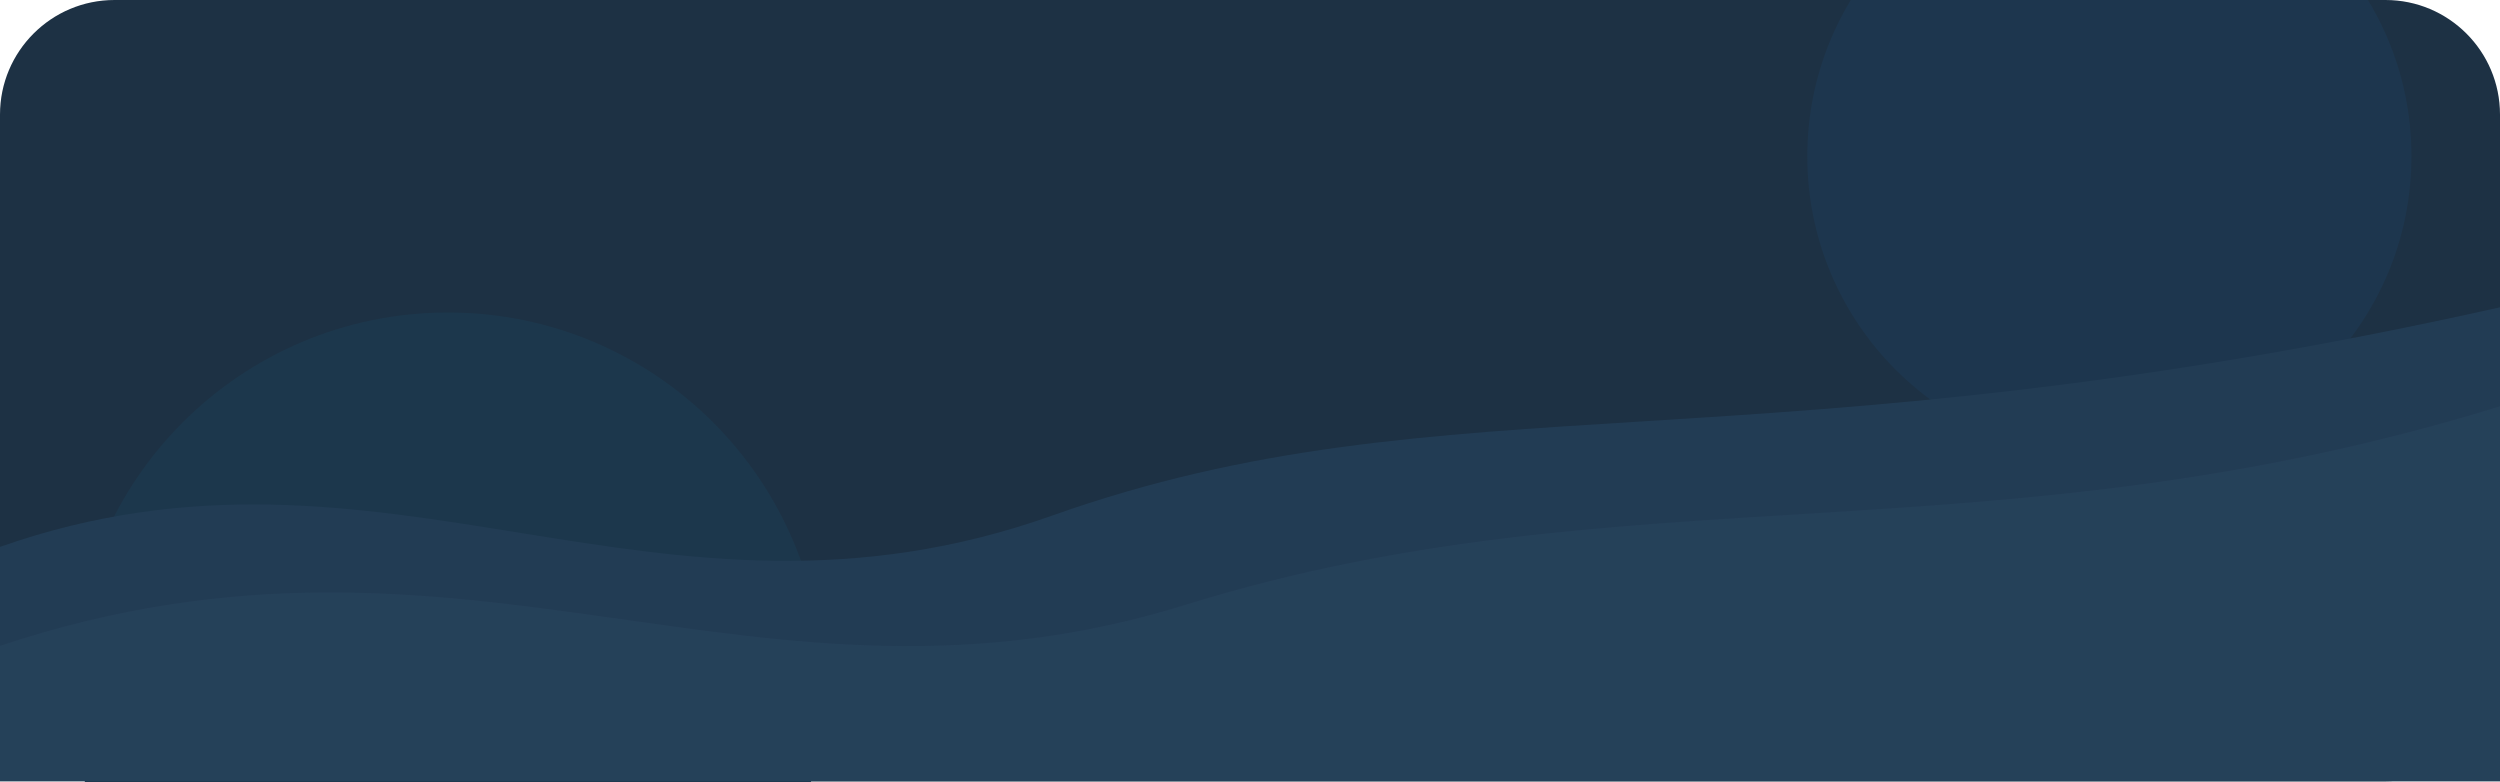
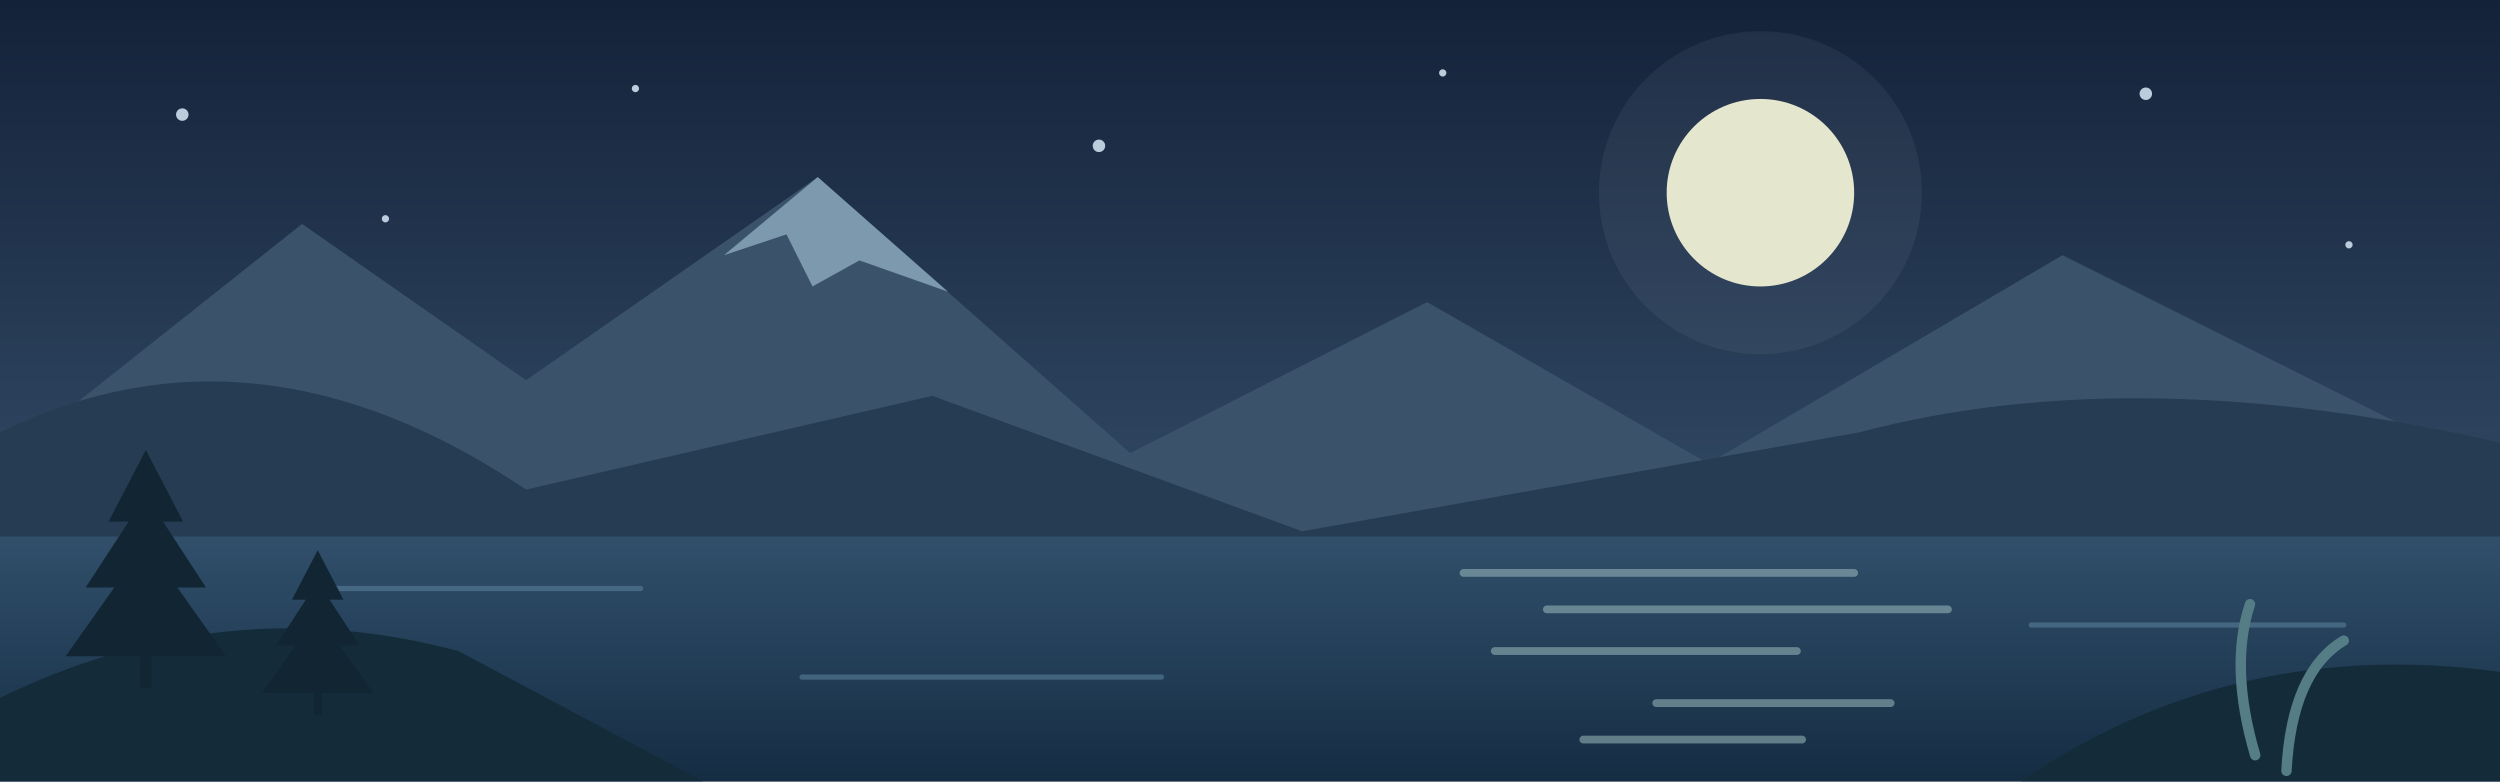
- <svg xmlns="http://www.w3.org/2000/svg" viewBox="0 0 480 150" role="img" aria-label="Ambient focus artwork">
-   <rect width="480" height="150" rx="22" fill="#1D3144" />
-   <circle cx="405" cy="30" r="58" fill="#1D364E" />
-   <circle cx="86" cy="132" r="72" fill="#1C374C" />
-   <path d="M0 105C74 79 126 126 202 99s135-8 278-40v91H0z" fill="#223C54" />
-   <path d="M0 124c90-30 145 18 228-8 84-26 155-8 252-38v72H0z" fill="#27425B" opacity=".72" />
+ <svg xmlns="http://www.w3.org/2000/svg" viewBox="0 0 480 150" role="img" aria-label="Moonlight over a quiet mountain lake">
+   <defs>
+     <linearGradient id="sky" x2="0" y2="1">
+       <stop stop-color="#142239" />
+       <stop offset="1" stop-color="#405D7A" />
+     </linearGradient>
+     <linearGradient id="water" x2="0" y2="1">
+       <stop stop-color="#314F6B" />
+       <stop offset="1" stop-color="#152D43" />
+     </linearGradient>
+   </defs>
+   <rect x="0" y="0" width="480" height="150" rx="0" fill="url(#sky)" />
+   <g fill="#BBCCDD">
+     <circle cx="35" cy="22" r="1.2" fill="#BBCCDD" />
+     <circle cx="74" cy="42" r="0.7" fill="#BBCCDD" />
+     <circle cx="122" cy="17" r="0.7" fill="#BBCCDD" />
+     <circle cx="211" cy="28" r="1.2" fill="#BBCCDD" />
+     <circle cx="277" cy="14" r="0.7" fill="#BBCCDD" />
+     <circle cx="324" cy="40" r="0.7" fill="#BBCCDD" />
+     <circle cx="412" cy="18" r="1.2" fill="#BBCCDD" />
+     <circle cx="451" cy="47" r="0.7" fill="#BBCCDD" />
+   </g>
+   <circle cx="338" cy="37" r="31" fill="#C3D9DC" opacity=".07" />
+   <circle cx="338" cy="37" r="18" fill="#E5E6CE" />
+   <path d="M0 89 58 43 101 73 157 34 217 87 274 58 328 89 396 49 480 91V150H0Z" fill="#3B526B" />
+   <path d="m139 49 18-15 25 22-17-6-9 5-5-10Z" fill="#7C99AE" />
+   <path d="M0 83Q49 59 101 94L179 76 250 102 357 83Q410 69 480 85V150H0Z" fill="#253C52" />
+   <rect x="0" y="103" width="480" height="47" rx="0" fill="url(#water)" />
+   <path d="M281 110h75m-59 7h77m-87 8h58m-27 10h45m-59 7h42" fill="none" stroke="#9AB9BC" stroke-width="1.5" stroke-linecap="round" opacity=".55" />
+   <path d="M58 113h65m31 17h69m-188 8h64m291-18h60" fill="none" stroke="#557A93" stroke-width="1" stroke-linecap="round" opacity=".65" />
+   <path d="M0 134Q43 113 88 125L135 150H0Z" fill="#142B39" />
+   <path d="M388 150Q429 122 480 129V150Z" fill="#142B39" />
+   <g transform="translate(28 126) scale(0.55)" fill="#112532">
+     <path d="M0-72-13-47h7l-15 23h10L-28 0H28L11-24h10L6-47h7Z" />
+     <path d="M-2-7h4v18h-4Z" />
+   </g>
+   <g transform="translate(61 133) scale(0.38)" fill="#112532">
+     <path d="M0-72-13-47h7l-15 23h10L-28 0H28L11-24h10L6-47h7Z" />
+     <path d="M-2-7h4v18h-4Z" />
+   </g>
+   <path d="M433 145q-5-17-1-29m7 32q1-19 11-25" fill="none" stroke="#557D86" stroke-width="2" stroke-linecap="round" />
</svg>
